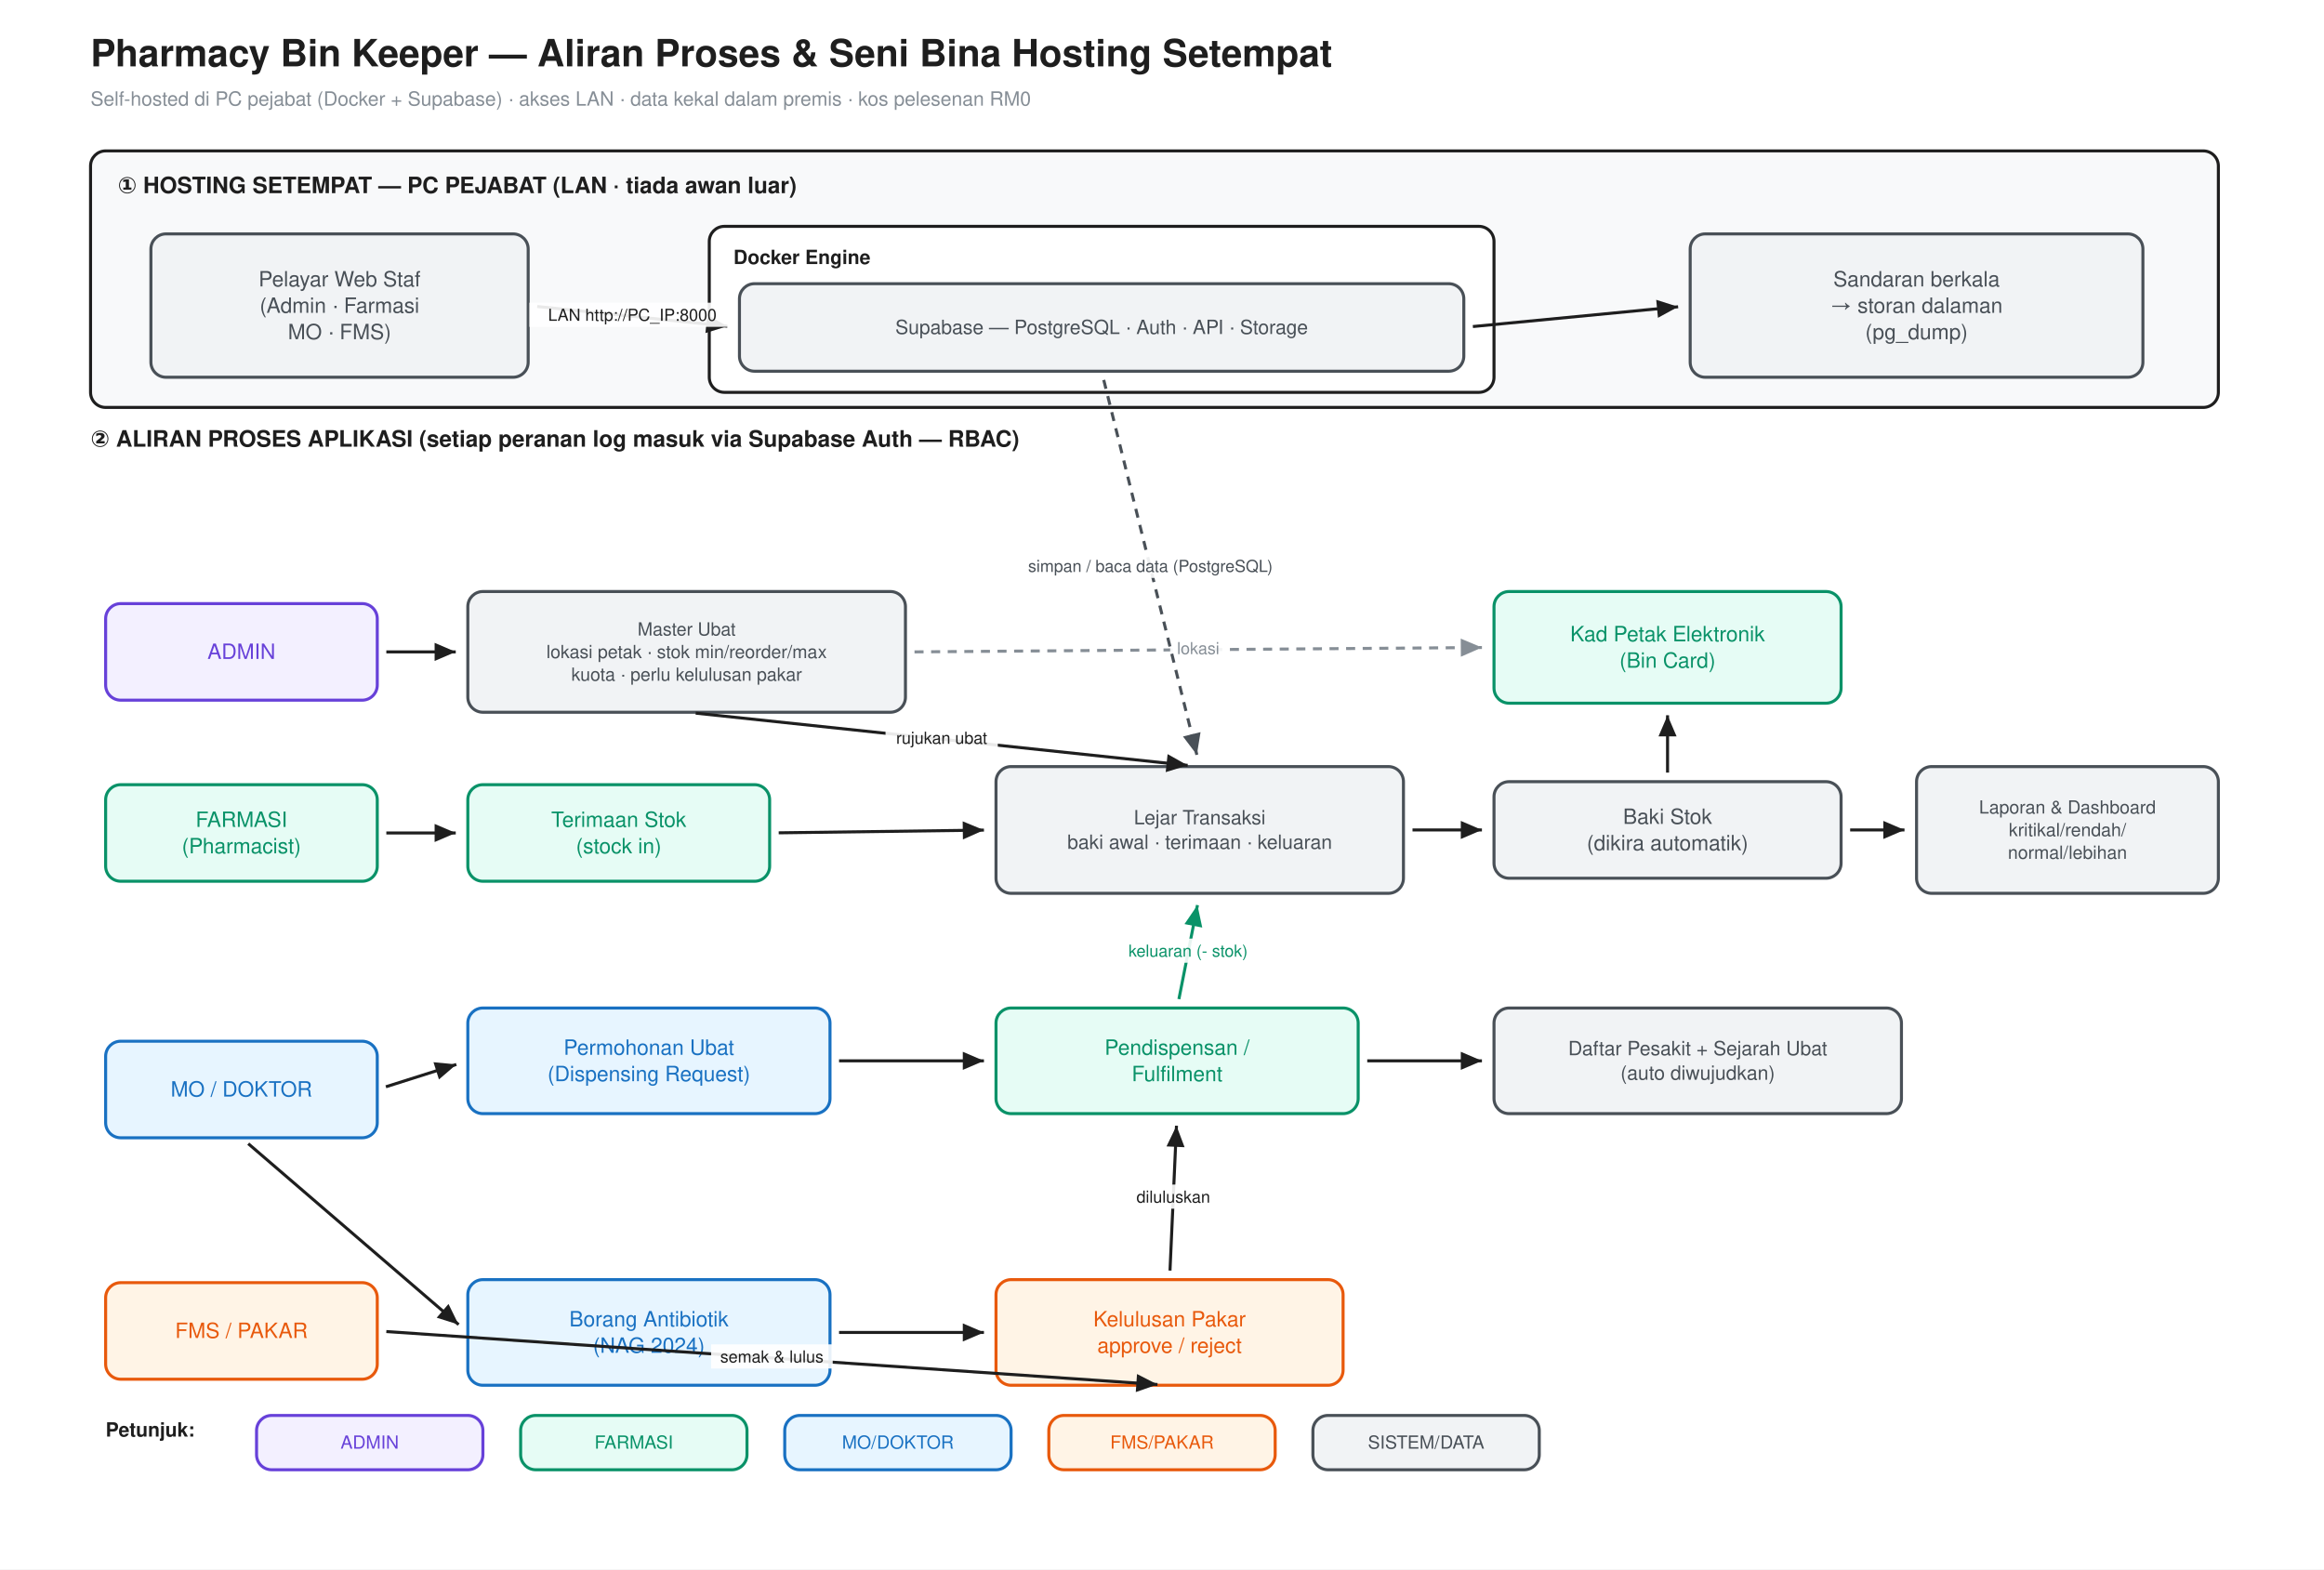
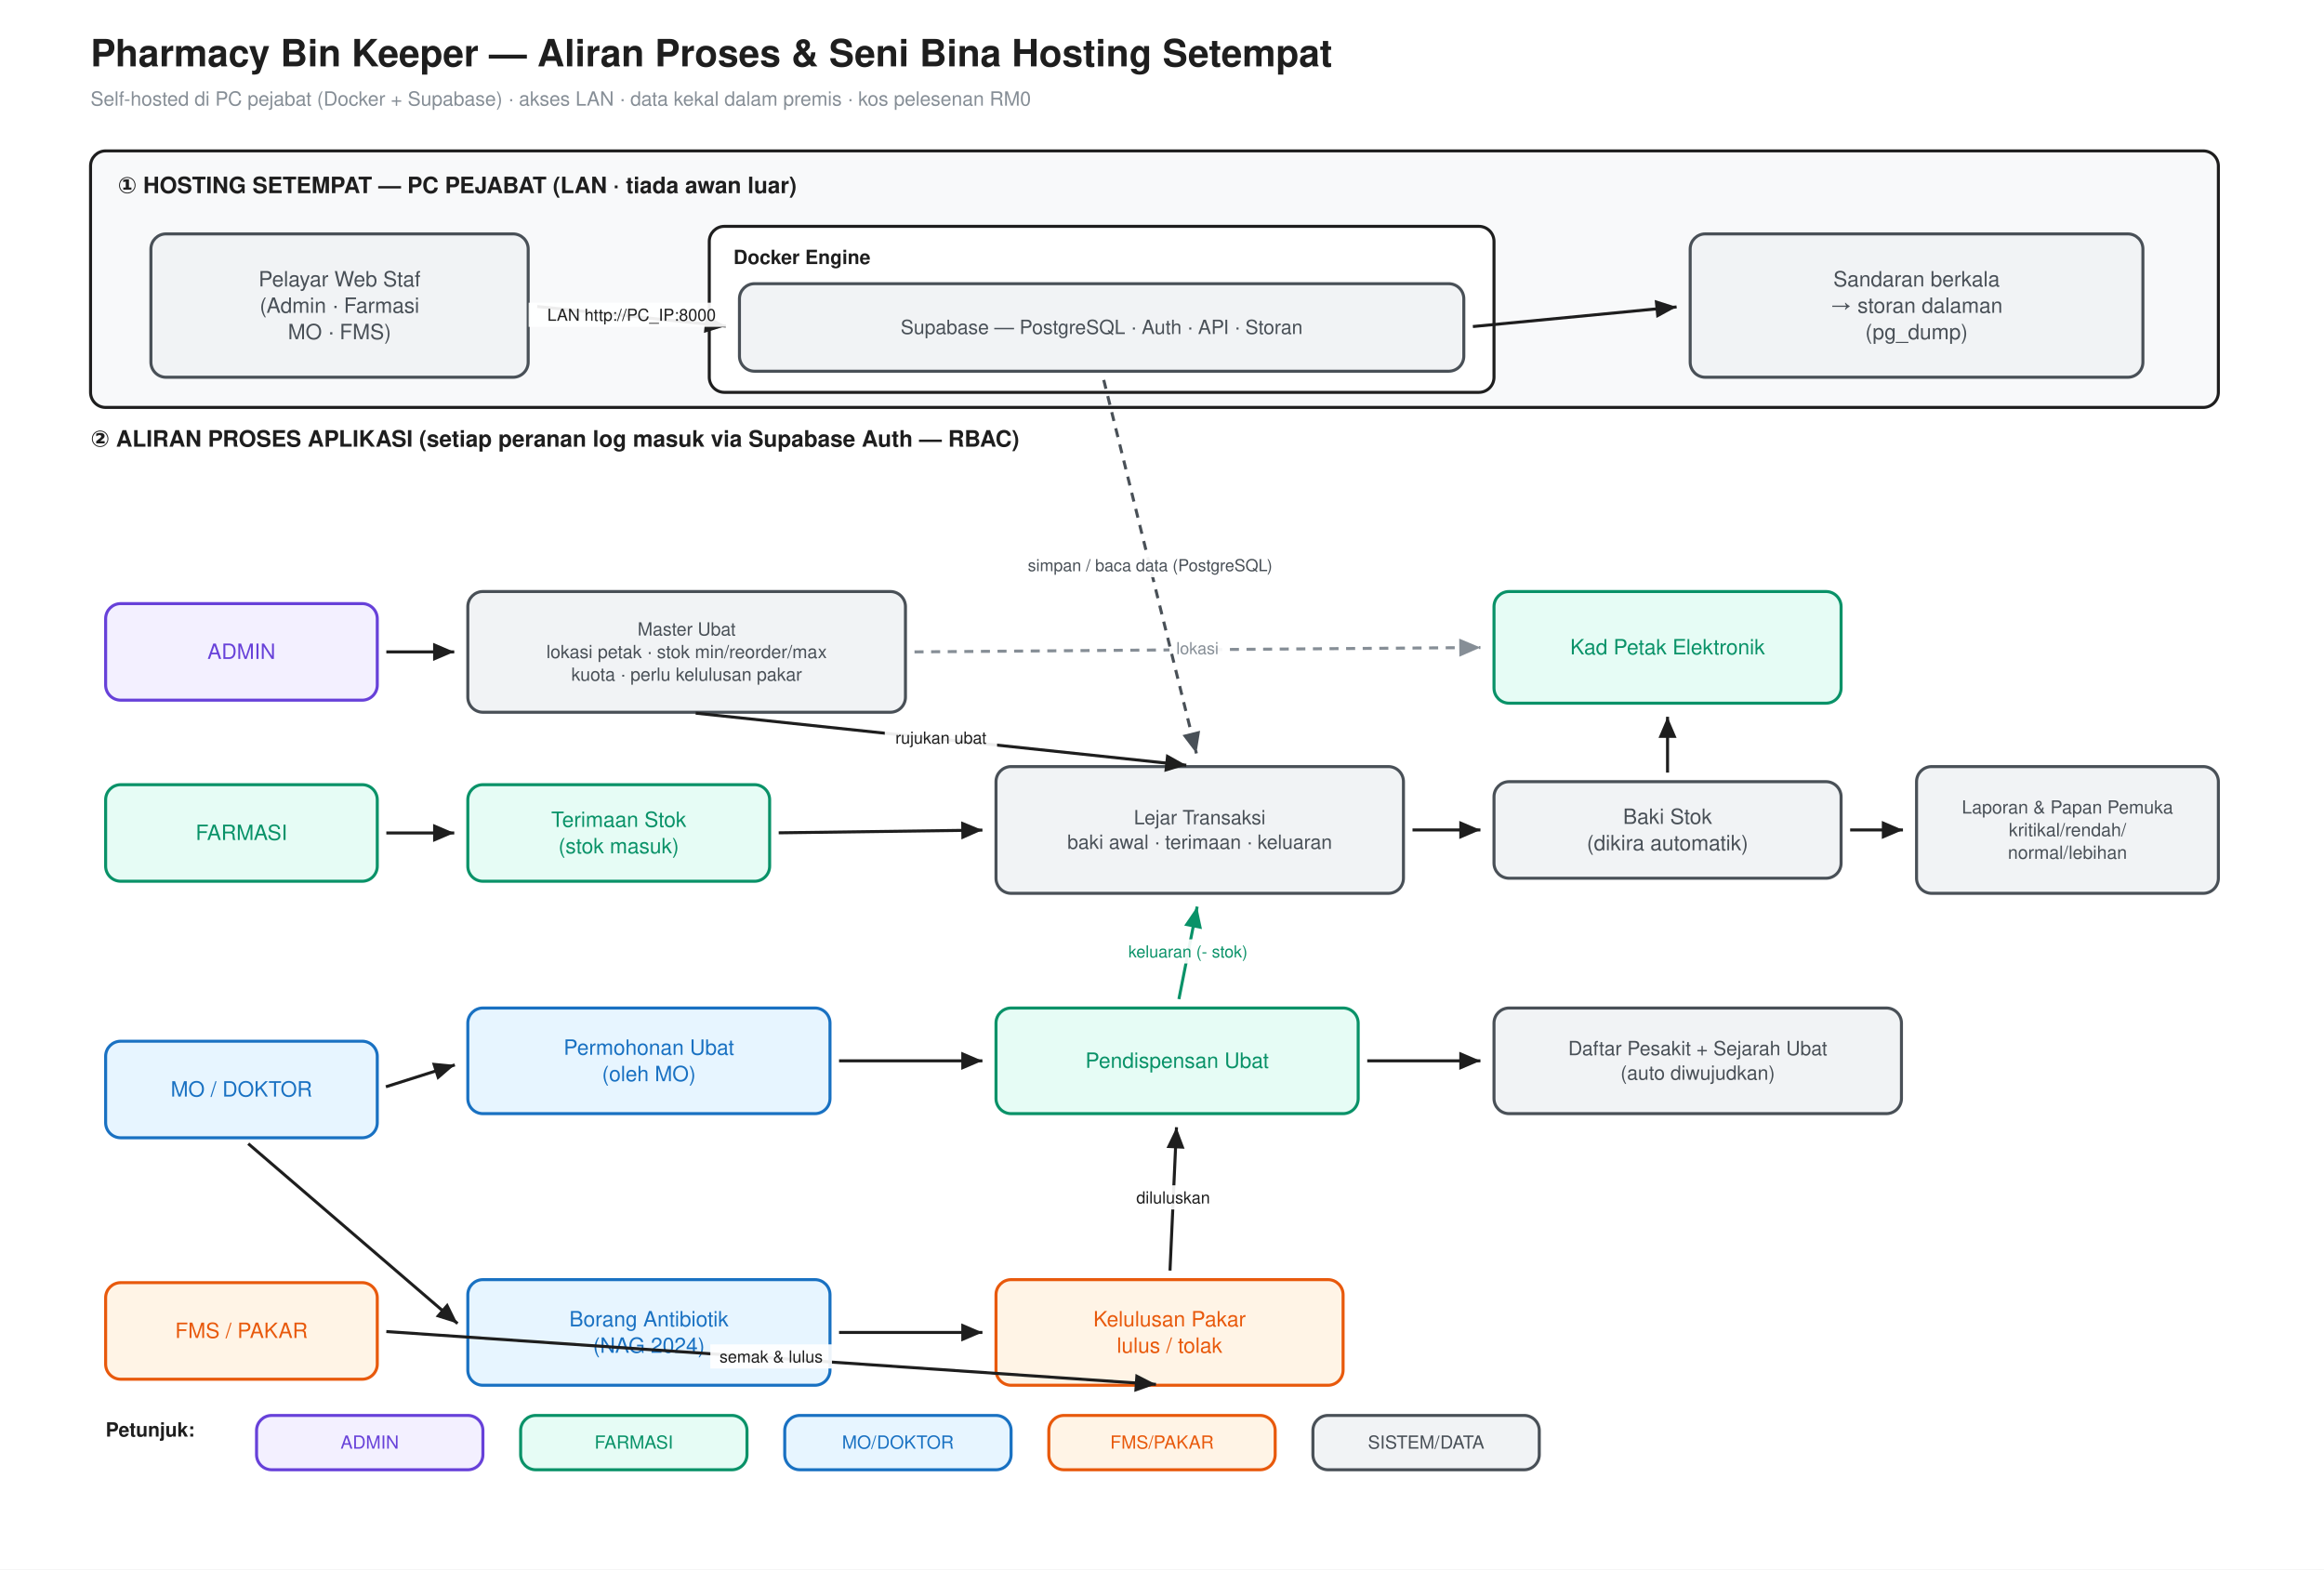
<svg xmlns="http://www.w3.org/2000/svg" width="1540" height="1040" viewBox="0 0 1540 1040" font-family="Segoe UI, Helvetica, Arial, sans-serif">
  <rect width="1540" height="1040" fill="#ffffff" />
  <defs>
-     <marker id="a1" markerWidth="9" markerHeight="9" refX="7" refY="3" orient="auto">
+     <marker id="a1" markerWidth="10" markerHeight="10" refX="7" refY="3" orient="auto">
      <path d="M0,0 L7,3 L0,6 Z" fill="#1e1e1e" />
    </marker>
-     <marker id="a2" markerWidth="9" markerHeight="9" refX="7" refY="3" orient="auto">
+     <marker id="a2" markerWidth="10" markerHeight="10" refX="7" refY="3" orient="auto">
      <path d="M0,0 L7,3 L0,6 Z" fill="#868e96" />
    </marker>
-     <marker id="a3" markerWidth="9" markerHeight="9" refX="7" refY="3" orient="auto">
+     <marker id="a3" markerWidth="10" markerHeight="10" refX="7" refY="3" orient="auto">
      <path d="M0,0 L7,3 L0,6 Z" fill="#495057" />
    </marker>
-     <marker id="a4" markerWidth="9" markerHeight="9" refX="7" refY="3" orient="auto">
+     <marker id="a4" markerWidth="10" markerHeight="10" refX="7" refY="3" orient="auto">
      <path d="M0,0 L7,3 L0,6 Z" fill="#099268" />
+     </marker>
+     <marker id="a5" markerWidth="10" markerHeight="10" refX="7" refY="3" orient="auto">
+       <path d="M0,0 L7,3 L0,6 Z" fill="#c92a2a" />
+     </marker>
+     <marker id="a6" markerWidth="10" markerHeight="10" refX="7" refY="3" orient="auto">
+       <path d="M0,0 L7,3 L0,6 Z" fill="#2b8a3e" />
    </marker>
  </defs>
  <text x="60" y="44.0" fill="#1e1e1e" font-size="25" font-weight="700" text-anchor="start">Pharmacy Bin Keeper — Aliran Proses &amp; Seni Bina Hosting Setempat</text>
  <text x="60" y="70.0" fill="#868e96" font-size="13" font-weight="400" text-anchor="start">Self-hosted di PC pejabat (Docker + Supabase) · akses LAN · data kekal dalam premis · kos pelesenan RM0</text>
  <rect x="60" y="100" width="1410" height="170" rx="10" fill="#f8f9fa" stroke="#1e1e1e" stroke-width="2" />
  <text x="78" y="128.0" fill="#1e1e1e" font-size="15" font-weight="700" text-anchor="start">①  HOSTING SETEMPAT — PC PEJABAT  (LAN · tiada awan luar)</text>
  <rect x="100" y="155" width="250" height="95" rx="10" fill="#f1f3f5" stroke="#495057" stroke-width="2" />
  <text x="225.0" y="185.14" fill="#495057" font-size="14" text-anchor="middle" dominant-baseline="middle" font-weight="500">Pelayar Web Staf</text>
  <text x="225.0" y="202.64" fill="#495057" font-size="14" text-anchor="middle" dominant-baseline="middle" font-weight="500">(Admin · Farmasi</text>
  <text x="225.0" y="220.14" fill="#495057" font-size="14" text-anchor="middle" dominant-baseline="middle" font-weight="500">MO · FMS)</text>
  <rect x="470" y="150" width="520" height="110" rx="10" fill="#ffffff" stroke="#1e1e1e" stroke-width="2" />
  <text x="486" y="175.0" fill="#1e1e1e" font-size="13" font-weight="600" text-anchor="start">Docker Engine</text>
  <rect x="490" y="188" width="480" height="58" rx="10" fill="#f1f3f5" stroke="#495057" stroke-width="2" />
-   <text x="730.0" y="217.0" fill="#495057" font-size="13" text-anchor="middle" dominant-baseline="middle" font-weight="500">Supabase — PostgreSQL · Auth · API · Storage</text>
+   <text x="730.0" y="217.0" fill="#495057" font-size="13" text-anchor="middle" dominant-baseline="middle" font-weight="500">Supabase — PostgreSQL · Auth · API · Storan</text>
  <rect x="1120" y="155" width="300" height="95" rx="10" fill="#f1f3f5" stroke="#495057" stroke-width="2" />
  <text x="1270.0" y="185.14" fill="#495057" font-size="14" text-anchor="middle" dominant-baseline="middle" font-weight="500">Sandaran berkala</text>
  <text x="1270.0" y="202.64" fill="#495057" font-size="14" text-anchor="middle" dominant-baseline="middle" font-weight="500">→ storan dalaman</text>
  <text x="1270.0" y="220.14" fill="#495057" font-size="14" text-anchor="middle" dominant-baseline="middle" font-weight="500">(pg_dump)</text>
-   <line x1="356.0" y1="203.1" x2="482.0" y2="216.2" stroke="#1e1e1e" stroke-width="2" marker-end="url(#a1)" />
-   <rect x="350.8" y="200.6" width="136.4" height="16" fill="#ffffff" opacity="0.9" />
-   <text x="419.0" y="212.6" fill="#1e1e1e" font-size="11" text-anchor="middle">LAN  http://PC_IP:8000</text>
-   <line x1="976.0" y1="216.4" x2="1112.0" y2="203.3" stroke="#1e1e1e" stroke-width="2" marker-end="url(#a1)" />
+   <line x1="356.0" y1="203.1" x2="481.0" y2="216.1" stroke="#1e1e1e" stroke-width="2" marker-end="url(#a1)" />
+   <rect x="350.3" y="200.6" width="136.4" height="16" fill="#ffffff" opacity="0.92" />
+   <text x="418.5" y="212.6" fill="#1e1e1e" font-size="11" text-anchor="middle">LAN  http://PC_IP:8000</text>
+   <line x1="976.0" y1="216.4" x2="1111.0" y2="203.4" stroke="#1e1e1e" stroke-width="2" marker-end="url(#a1)" />
  <text x="60" y="296.0" fill="#1e1e1e" font-size="15" font-weight="700" text-anchor="start">②  ALIRAN PROSES APLIKASI  (setiap peranan log masuk via Supabase Auth — RBAC)</text>
  <rect x="70" y="400" width="180" height="64" rx="10" fill="#f3f0ff" stroke="#6741d9" stroke-width="2" />
  <text x="160.0" y="432.0" fill="#6741d9" font-size="14" text-anchor="middle" dominant-baseline="middle" font-weight="500">ADMIN</text>
  <rect x="70" y="520" width="180" height="64" rx="10" fill="#e6fcf5" stroke="#099268" stroke-width="2" />
-   <text x="160.0" y="543.32" fill="#099268" font-size="14" text-anchor="middle" dominant-baseline="middle" font-weight="500">FARMASI</text>
-   <text x="160.0" y="560.82" fill="#099268" font-size="14" text-anchor="middle" dominant-baseline="middle" font-weight="500">(Pharmacist)</text>
+   <text x="160.0" y="552.0" fill="#099268" font-size="14" text-anchor="middle" dominant-baseline="middle" font-weight="500">FARMASI</text>
  <rect x="70" y="690" width="180" height="64" rx="10" fill="#e7f5ff" stroke="#1971c2" stroke-width="2" />
  <text x="160.0" y="722.0" fill="#1971c2" font-size="14" text-anchor="middle" dominant-baseline="middle" font-weight="500">MO / DOKTOR</text>
  <rect x="70" y="850" width="180" height="64" rx="10" fill="#fff4e6" stroke="#e8590c" stroke-width="2" />
  <text x="160.0" y="882.0" fill="#e8590c" font-size="14" text-anchor="middle" dominant-baseline="middle" font-weight="500">FMS / PAKAR</text>
  <rect x="310" y="392" width="290" height="80" rx="10" fill="#f1f3f5" stroke="#495057" stroke-width="2" />
  <text x="455.0" y="417.12" fill="#495057" font-size="12" text-anchor="middle" dominant-baseline="middle" font-weight="500">Master Ubat</text>
  <text x="455.0" y="432.12" fill="#495057" font-size="12" text-anchor="middle" dominant-baseline="middle" font-weight="500">lokasi petak · stok min/reorder/max</text>
  <text x="455.0" y="447.12" fill="#495057" font-size="12" text-anchor="middle" dominant-baseline="middle" font-weight="500">kuota · perlu kelulusan pakar</text>
  <rect x="310" y="520" width="200" height="64" rx="10" fill="#e6fcf5" stroke="#099268" stroke-width="2" />
  <text x="410.0" y="543.32" fill="#099268" font-size="14" text-anchor="middle" dominant-baseline="middle" font-weight="500">Terimaan Stok</text>
-   <text x="410.0" y="560.82" fill="#099268" font-size="14" text-anchor="middle" dominant-baseline="middle" font-weight="500">(stock in)</text>
+   <text x="410.0" y="560.82" fill="#099268" font-size="14" text-anchor="middle" dominant-baseline="middle" font-weight="500">(stok masuk)</text>
  <rect x="660" y="508" width="270" height="84" rx="10" fill="#f1f3f5" stroke="#495057" stroke-width="2" />
  <text x="795.0" y="541.94" fill="#495057" font-size="13" text-anchor="middle" dominant-baseline="middle" font-weight="500">Lejar Transaksi</text>
  <text x="795.0" y="558.19" fill="#495057" font-size="13" text-anchor="middle" dominant-baseline="middle" font-weight="500">baki awal · terimaan · keluaran</text>
  <rect x="990" y="518" width="230" height="64" rx="10" fill="#f1f3f5" stroke="#495057" stroke-width="2" />
  <text x="1105.0" y="541.32" fill="#495057" font-size="14" text-anchor="middle" dominant-baseline="middle" font-weight="500">Baki Stok</text>
  <text x="1105.0" y="558.82" fill="#495057" font-size="14" text-anchor="middle" dominant-baseline="middle" font-weight="500">(dikira automatik)</text>
  <rect x="990" y="392" width="230" height="74" rx="10" fill="#e6fcf5" stroke="#099268" stroke-width="2" />
-   <text x="1105.0" y="420.32" fill="#099268" font-size="14" text-anchor="middle" dominant-baseline="middle" font-weight="500">Kad Petak Elektronik</text>
-   <text x="1105.0" y="437.82" fill="#099268" font-size="14" text-anchor="middle" dominant-baseline="middle" font-weight="500">(Bin Card)</text>
+   <text x="1105.0" y="429.0" fill="#099268" font-size="14" text-anchor="middle" dominant-baseline="middle" font-weight="500">Kad Petak Elektronik</text>
  <rect x="1270" y="508" width="200" height="84" rx="10" fill="#f1f3f5" stroke="#495057" stroke-width="2" />
-   <text x="1370.0" y="535.12" fill="#495057" font-size="12" text-anchor="middle" dominant-baseline="middle" font-weight="500">Laporan &amp; Dashboard</text>
+   <text x="1370.0" y="535.12" fill="#495057" font-size="12" text-anchor="middle" dominant-baseline="middle" font-weight="500">Laporan &amp; Papan Pemuka</text>
  <text x="1370.0" y="550.12" fill="#495057" font-size="12" text-anchor="middle" dominant-baseline="middle" font-weight="500">kritikal/rendah/</text>
  <text x="1370.0" y="565.12" fill="#495057" font-size="12" text-anchor="middle" dominant-baseline="middle" font-weight="500">normal/lebihan</text>
-   <line x1="256.0" y1="432.0" x2="302.0" y2="432.0" stroke="#1e1e1e" stroke-width="2" marker-end="url(#a1)" />
-   <line x1="256.0" y1="552.0" x2="302.0" y2="552.0" stroke="#1e1e1e" stroke-width="2" marker-end="url(#a1)" />
-   <line x1="516.0" y1="551.9" x2="652.0" y2="550.1" stroke="#1e1e1e" stroke-width="2" marker-end="url(#a1)" />
-   <line x1="461.0" y1="472.6" x2="787.0" y2="507.2" stroke="#1e1e1e" stroke-width="2" marker-end="url(#a1)" />
-   <rect x="586.8" y="480.9" width="74.4" height="16" fill="#ffffff" opacity="0.9" />
-   <text x="624.0" y="492.9" fill="#1e1e1e" font-size="11" text-anchor="middle">rujukan ubat</text>
-   <line x1="936.0" y1="550.0" x2="982.0" y2="550.0" stroke="#1e1e1e" stroke-width="2" marker-end="url(#a1)" />
-   <line x1="1105.0" y1="512.0" x2="1105.0" y2="474.0" stroke="#1e1e1e" stroke-width="2" marker-end="url(#a1)" />
-   <line x1="606.0" y1="432.0" x2="982.0" y2="429.1" stroke="#868e96" stroke-width="2" stroke-dasharray="6 5" marker-end="url(#a2)" />
-   <rect x="775.4" y="421.5" width="37.2" height="16" fill="#ffffff" opacity="0.9" />
-   <text x="794.0" y="433.5" fill="#868e96" font-size="11" text-anchor="middle">lokasi</text>
-   <line x1="1226.0" y1="550.0" x2="1262.0" y2="550.0" stroke="#1e1e1e" stroke-width="2" marker-end="url(#a1)" />
+   <line x1="256.0" y1="432.0" x2="301.0" y2="432.0" stroke="#1e1e1e" stroke-width="2" marker-end="url(#a1)" />
+   <line x1="256.0" y1="552.0" x2="301.0" y2="552.0" stroke="#1e1e1e" stroke-width="2" marker-end="url(#a1)" />
+   <line x1="516.0" y1="551.9" x2="651.0" y2="550.1" stroke="#1e1e1e" stroke-width="2" marker-end="url(#a1)" />
+   <line x1="461.0" y1="472.6" x2="786.1" y2="507.1" stroke="#1e1e1e" stroke-width="2" marker-end="url(#a1)" />
+   <rect x="586.3" y="480.8" width="74.4" height="16" fill="#ffffff" opacity="0.92" />
+   <text x="623.5" y="492.8" fill="#1e1e1e" font-size="11" text-anchor="middle">rujukan ubat</text>
+   <line x1="936.0" y1="550.0" x2="981.0" y2="550.0" stroke="#1e1e1e" stroke-width="2" marker-end="url(#a1)" />
+   <line x1="1105.0" y1="512.0" x2="1105.0" y2="475.0" stroke="#1e1e1e" stroke-width="2" marker-end="url(#a1)" />
+   <line x1="606.0" y1="432.0" x2="981.0" y2="429.1" stroke="#868e96" stroke-width="2" stroke-dasharray="6 5" marker-end="url(#a2)" />
+   <rect x="774.9" y="421.5" width="37.2" height="16" fill="#ffffff" opacity="0.92" />
+   <text x="793.5" y="433.5" fill="#868e96" font-size="11" text-anchor="middle">lokasi</text>
+   <line x1="1226.0" y1="550.0" x2="1261.0" y2="550.0" stroke="#1e1e1e" stroke-width="2" marker-end="url(#a1)" />
  <rect x="310" y="668" width="240" height="70" rx="10" fill="#e7f5ff" stroke="#1971c2" stroke-width="2" />
  <text x="430.0" y="694.32" fill="#1971c2" font-size="14" text-anchor="middle" dominant-baseline="middle" font-weight="500">Permohonan Ubat</text>
-   <text x="430.0" y="711.82" fill="#1971c2" font-size="14" text-anchor="middle" dominant-baseline="middle" font-weight="500">(Dispensing Request)</text>
+   <text x="430.0" y="711.82" fill="#1971c2" font-size="14" text-anchor="middle" dominant-baseline="middle" font-weight="500">(oleh MO)</text>
  <rect x="310" y="848" width="240" height="70" rx="10" fill="#e7f5ff" stroke="#1971c2" stroke-width="2" />
  <text x="430.0" y="874.32" fill="#1971c2" font-size="14" text-anchor="middle" dominant-baseline="middle" font-weight="500">Borang Antibiotik</text>
  <text x="430.0" y="891.82" fill="#1971c2" font-size="14" text-anchor="middle" dominant-baseline="middle" font-weight="500">(NAG 2024)</text>
  <rect x="660" y="848" width="230" height="70" rx="10" fill="#fff4e6" stroke="#e8590c" stroke-width="2" />
  <text x="775.0" y="874.32" fill="#e8590c" font-size="14" text-anchor="middle" dominant-baseline="middle" font-weight="500">Kelulusan Pakar</text>
-   <text x="775.0" y="891.82" fill="#e8590c" font-size="14" text-anchor="middle" dominant-baseline="middle" font-weight="500">approve / reject</text>
+   <text x="775.0" y="891.82" fill="#e8590c" font-size="14" text-anchor="middle" dominant-baseline="middle" font-weight="500">lulus / tolak</text>
  <rect x="660" y="668" width="240" height="70" rx="10" fill="#e6fcf5" stroke="#099268" stroke-width="2" />
-   <text x="780.0" y="694.32" fill="#099268" font-size="14" text-anchor="middle" dominant-baseline="middle" font-weight="500">Pendispensan /</text>
-   <text x="780.0" y="711.82" fill="#099268" font-size="14" text-anchor="middle" dominant-baseline="middle" font-weight="500">Fulfilment</text>
+   <text x="780.0" y="703.0" fill="#099268" font-size="14" text-anchor="middle" dominant-baseline="middle" font-weight="500">Pendispensan Ubat</text>
  <rect x="990" y="668" width="270" height="70" rx="10" fill="#f1f3f5" stroke="#495057" stroke-width="2" />
  <text x="1125.0" y="694.94" fill="#495057" font-size="13" text-anchor="middle" dominant-baseline="middle" font-weight="500">Daftar Pesakit + Sejarah Ubat</text>
  <text x="1125.0" y="711.19" fill="#495057" font-size="13" text-anchor="middle" dominant-baseline="middle" font-weight="500">(auto diwujudkan)</text>
-   <line x1="255.7" y1="720.2" x2="302.4" y2="705.4" stroke="#1e1e1e" stroke-width="2" marker-end="url(#a1)" />
-   <line x1="164.5" y1="757.9" x2="303.9" y2="877.8" stroke="#1e1e1e" stroke-width="2" marker-end="url(#a1)" />
-   <line x1="556.0" y1="883.0" x2="652.0" y2="883.0" stroke="#1e1e1e" stroke-width="2" marker-end="url(#a1)" />
-   <line x1="256.0" y1="882.4" x2="767.0" y2="917.5" stroke="#1e1e1e" stroke-width="2" marker-end="url(#a1)" />
-   <rect x="471.2" y="890.9" width="80.6" height="16" fill="#ffffff" opacity="0.9" />
-   <text x="511.5" y="902.9" fill="#1e1e1e" font-size="11" text-anchor="middle">semak &amp; lulus</text>
-   <line x1="556.0" y1="703.0" x2="652.0" y2="703.0" stroke="#1e1e1e" stroke-width="2" marker-end="url(#a1)" />
-   <line x1="775.3" y1="842.0" x2="779.6" y2="746.0" stroke="#1e1e1e" stroke-width="2" marker-end="url(#a1)" />
-   <rect x="746.5" y="785.0" width="62.0" height="16" fill="#ffffff" opacity="0.9" />
-   <text x="777.5" y="797.0" fill="#1e1e1e" font-size="11" text-anchor="middle">diluluskan</text>
-   <line x1="906.0" y1="703.0" x2="982.0" y2="703.0" stroke="#1e1e1e" stroke-width="2" marker-end="url(#a1)" />
-   <line x1="781.2" y1="662.1" x2="793.5" y2="599.8" stroke="#099268" stroke-width="2" marker-end="url(#a4)" />
-   <rect x="734.6" y="622.0" width="105.4" height="16" fill="#ffffff" opacity="0.9" />
-   <text x="787.3" y="634.0" fill="#099268" font-size="11" text-anchor="middle">keluaran (- stok)</text>
-   <line x1="731.4" y1="251.8" x2="793.1" y2="500.2" stroke="#495057" stroke-width="2" stroke-dasharray="6 5" marker-end="url(#a3)" />
-   <rect x="666.2" y="367.0" width="192.2" height="16" fill="#ffffff" opacity="0.9" />
-   <text x="762.3" y="379.0" fill="#495057" font-size="11" text-anchor="middle">simpan / baca data (PostgreSQL)</text>
+   <line x1="255.7" y1="720.2" x2="301.4" y2="705.7" stroke="#1e1e1e" stroke-width="2" marker-end="url(#a1)" />
+   <line x1="164.5" y1="757.9" x2="303.2" y2="877.1" stroke="#1e1e1e" stroke-width="2" marker-end="url(#a1)" />
+   <line x1="556.0" y1="883.0" x2="651.0" y2="883.0" stroke="#1e1e1e" stroke-width="2" marker-end="url(#a1)" />
+   <line x1="256.0" y1="882.4" x2="766.0" y2="917.4" stroke="#1e1e1e" stroke-width="2" marker-end="url(#a1)" />
+   <rect x="470.7" y="890.9" width="80.6" height="16" fill="#ffffff" opacity="0.92" />
+   <text x="511.0" y="902.9" fill="#1e1e1e" font-size="11" text-anchor="middle">semak &amp; lulus</text>
+   <line x1="556.0" y1="703.0" x2="651.0" y2="703.0" stroke="#1e1e1e" stroke-width="2" marker-end="url(#a1)" />
+   <line x1="775.3" y1="842.0" x2="779.6" y2="747.0" stroke="#1e1e1e" stroke-width="2" marker-end="url(#a1)" />
+   <rect x="746.4" y="785.5" width="62.0" height="16" fill="#ffffff" opacity="0.92" />
+   <text x="777.4" y="797.5" fill="#1e1e1e" font-size="11" text-anchor="middle">diluluskan</text>
+   <line x1="906.0" y1="703.0" x2="981.0" y2="703.0" stroke="#1e1e1e" stroke-width="2" marker-end="url(#a1)" />
+   <line x1="781.2" y1="662.1" x2="793.3" y2="600.8" stroke="#099268" stroke-width="2" marker-end="url(#a4)" />
+   <rect x="734.5" y="622.5" width="105.4" height="16" fill="#ffffff" opacity="0.92" />
+   <text x="787.2" y="634.5" fill="#099268" font-size="11" text-anchor="middle">keluaran (- stok)</text>
+   <line x1="731.4" y1="251.8" x2="792.8" y2="499.3" stroke="#495057" stroke-width="2" stroke-dasharray="6 5" marker-end="url(#a3)" />
+   <rect x="666.0" y="366.5" width="192.2" height="16" fill="#ffffff" opacity="0.92" />
+   <text x="762.1" y="378.5" fill="#495057" font-size="11" text-anchor="middle">simpan / baca data (PostgreSQL)</text>
  <text x="70" y="952.0" fill="#1e1e1e" font-size="13" font-weight="700" text-anchor="start">Petunjuk:</text>
  <rect x="170" y="938" width="150" height="36" rx="10" fill="#f3f0ff" stroke="#6741d9" stroke-width="2" />
  <text x="245.0" y="956.0" fill="#6741d9" font-size="12" text-anchor="middle" dominant-baseline="middle" font-weight="500">ADMIN</text>
  <rect x="345" y="938" width="150" height="36" rx="10" fill="#e6fcf5" stroke="#099268" stroke-width="2" />
  <text x="420.0" y="956.0" fill="#099268" font-size="12" text-anchor="middle" dominant-baseline="middle" font-weight="500">FARMASI</text>
  <rect x="520" y="938" width="150" height="36" rx="10" fill="#e7f5ff" stroke="#1971c2" stroke-width="2" />
  <text x="595.0" y="956.0" fill="#1971c2" font-size="12" text-anchor="middle" dominant-baseline="middle" font-weight="500">MO/DOKTOR</text>
  <rect x="695" y="938" width="150" height="36" rx="10" fill="#fff4e6" stroke="#e8590c" stroke-width="2" />
  <text x="770.0" y="956.0" fill="#e8590c" font-size="12" text-anchor="middle" dominant-baseline="middle" font-weight="500">FMS/PAKAR</text>
  <rect x="870" y="938" width="150" height="36" rx="10" fill="#f1f3f5" stroke="#495057" stroke-width="2" />
  <text x="945.0" y="956.0" fill="#495057" font-size="12" text-anchor="middle" dominant-baseline="middle" font-weight="500">SISTEM/DATA</text>
</svg>
